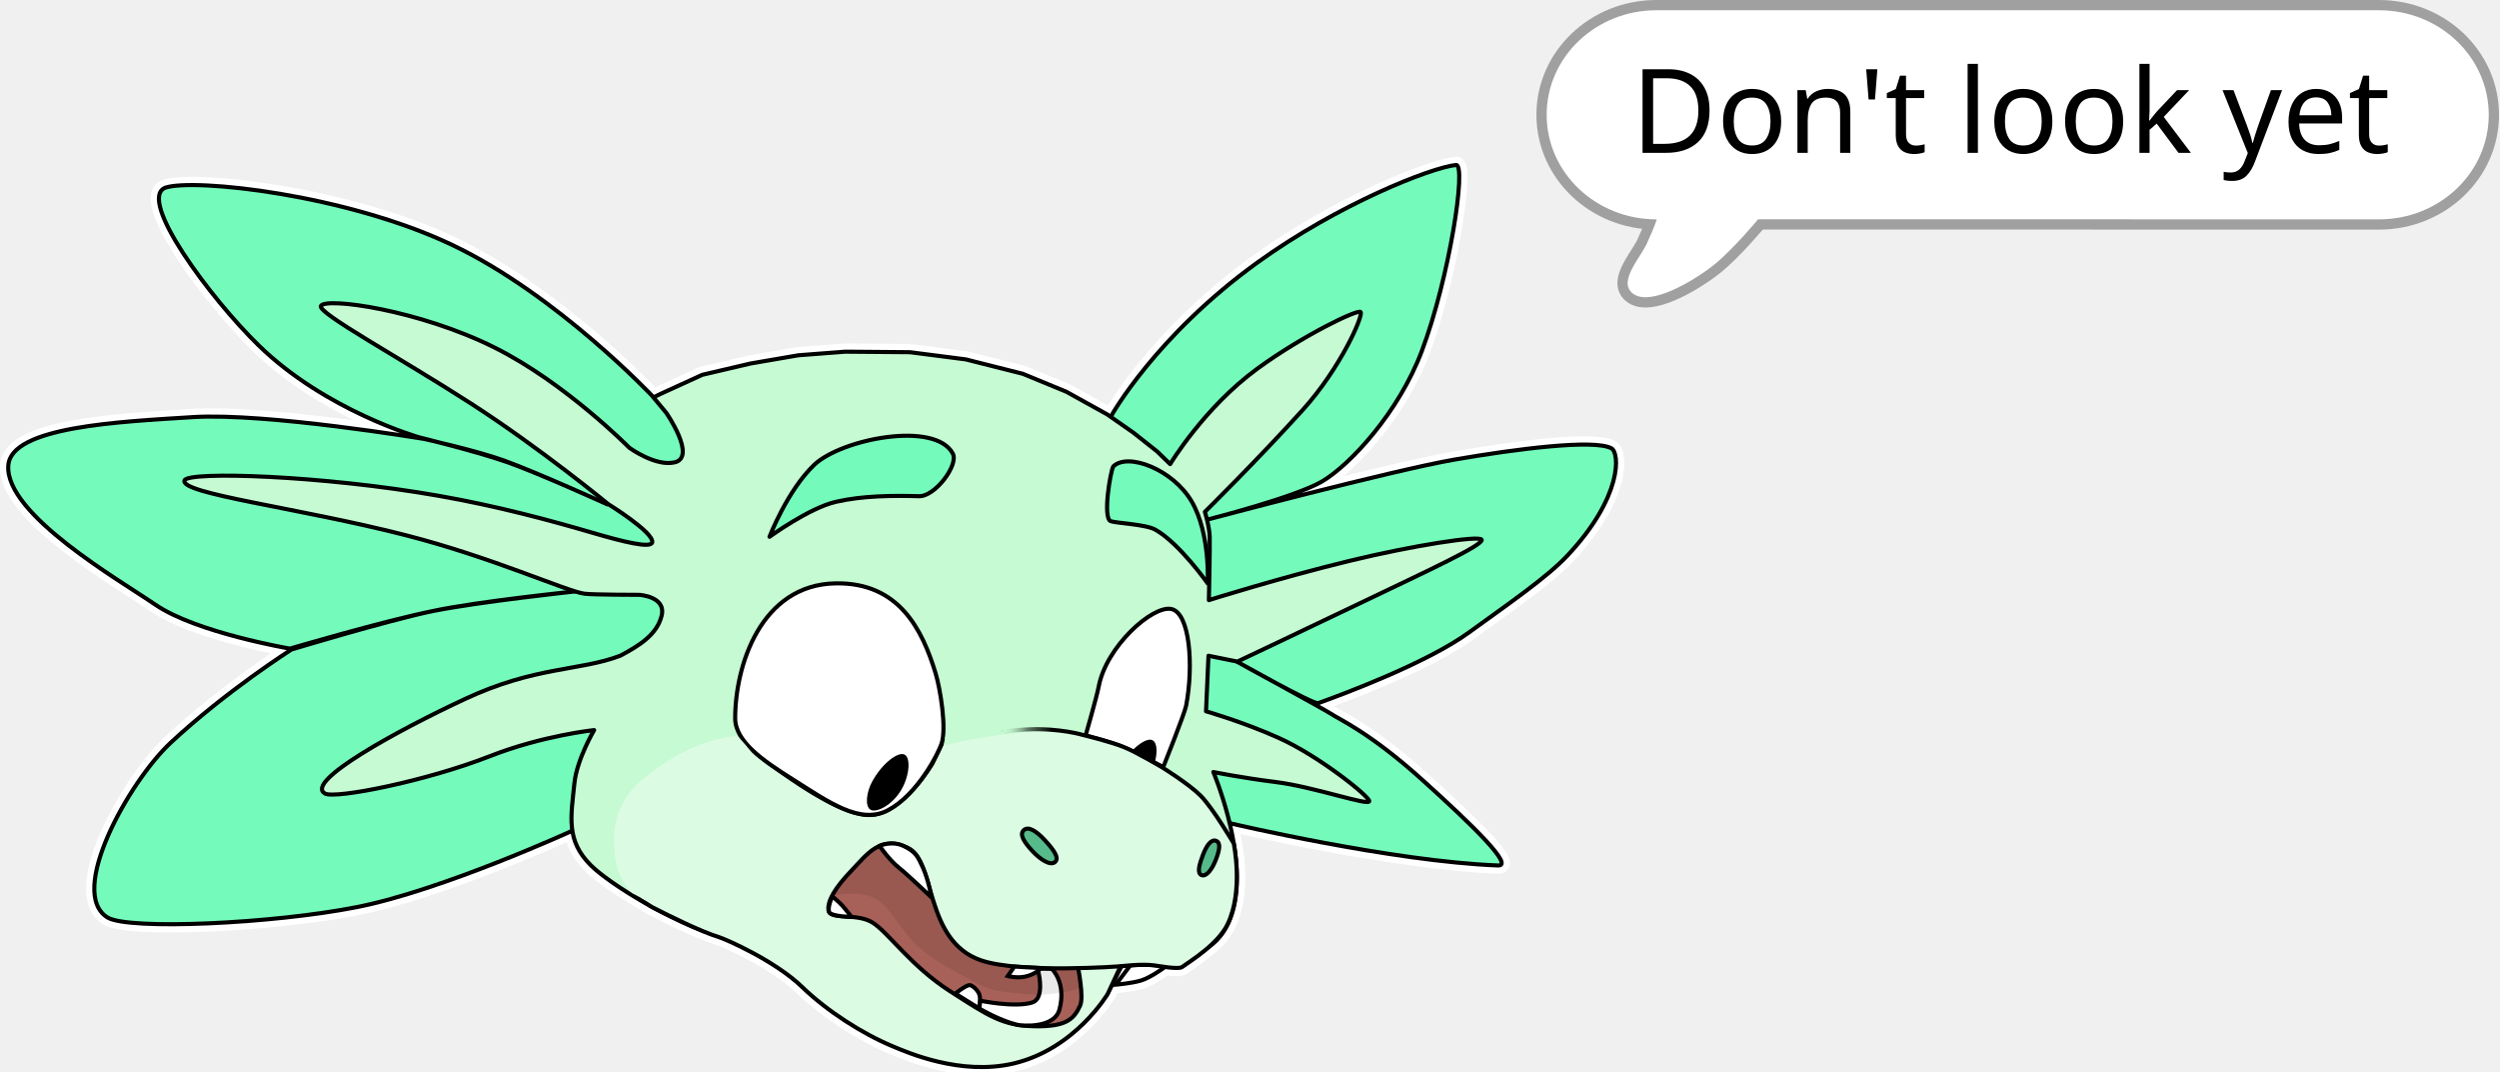
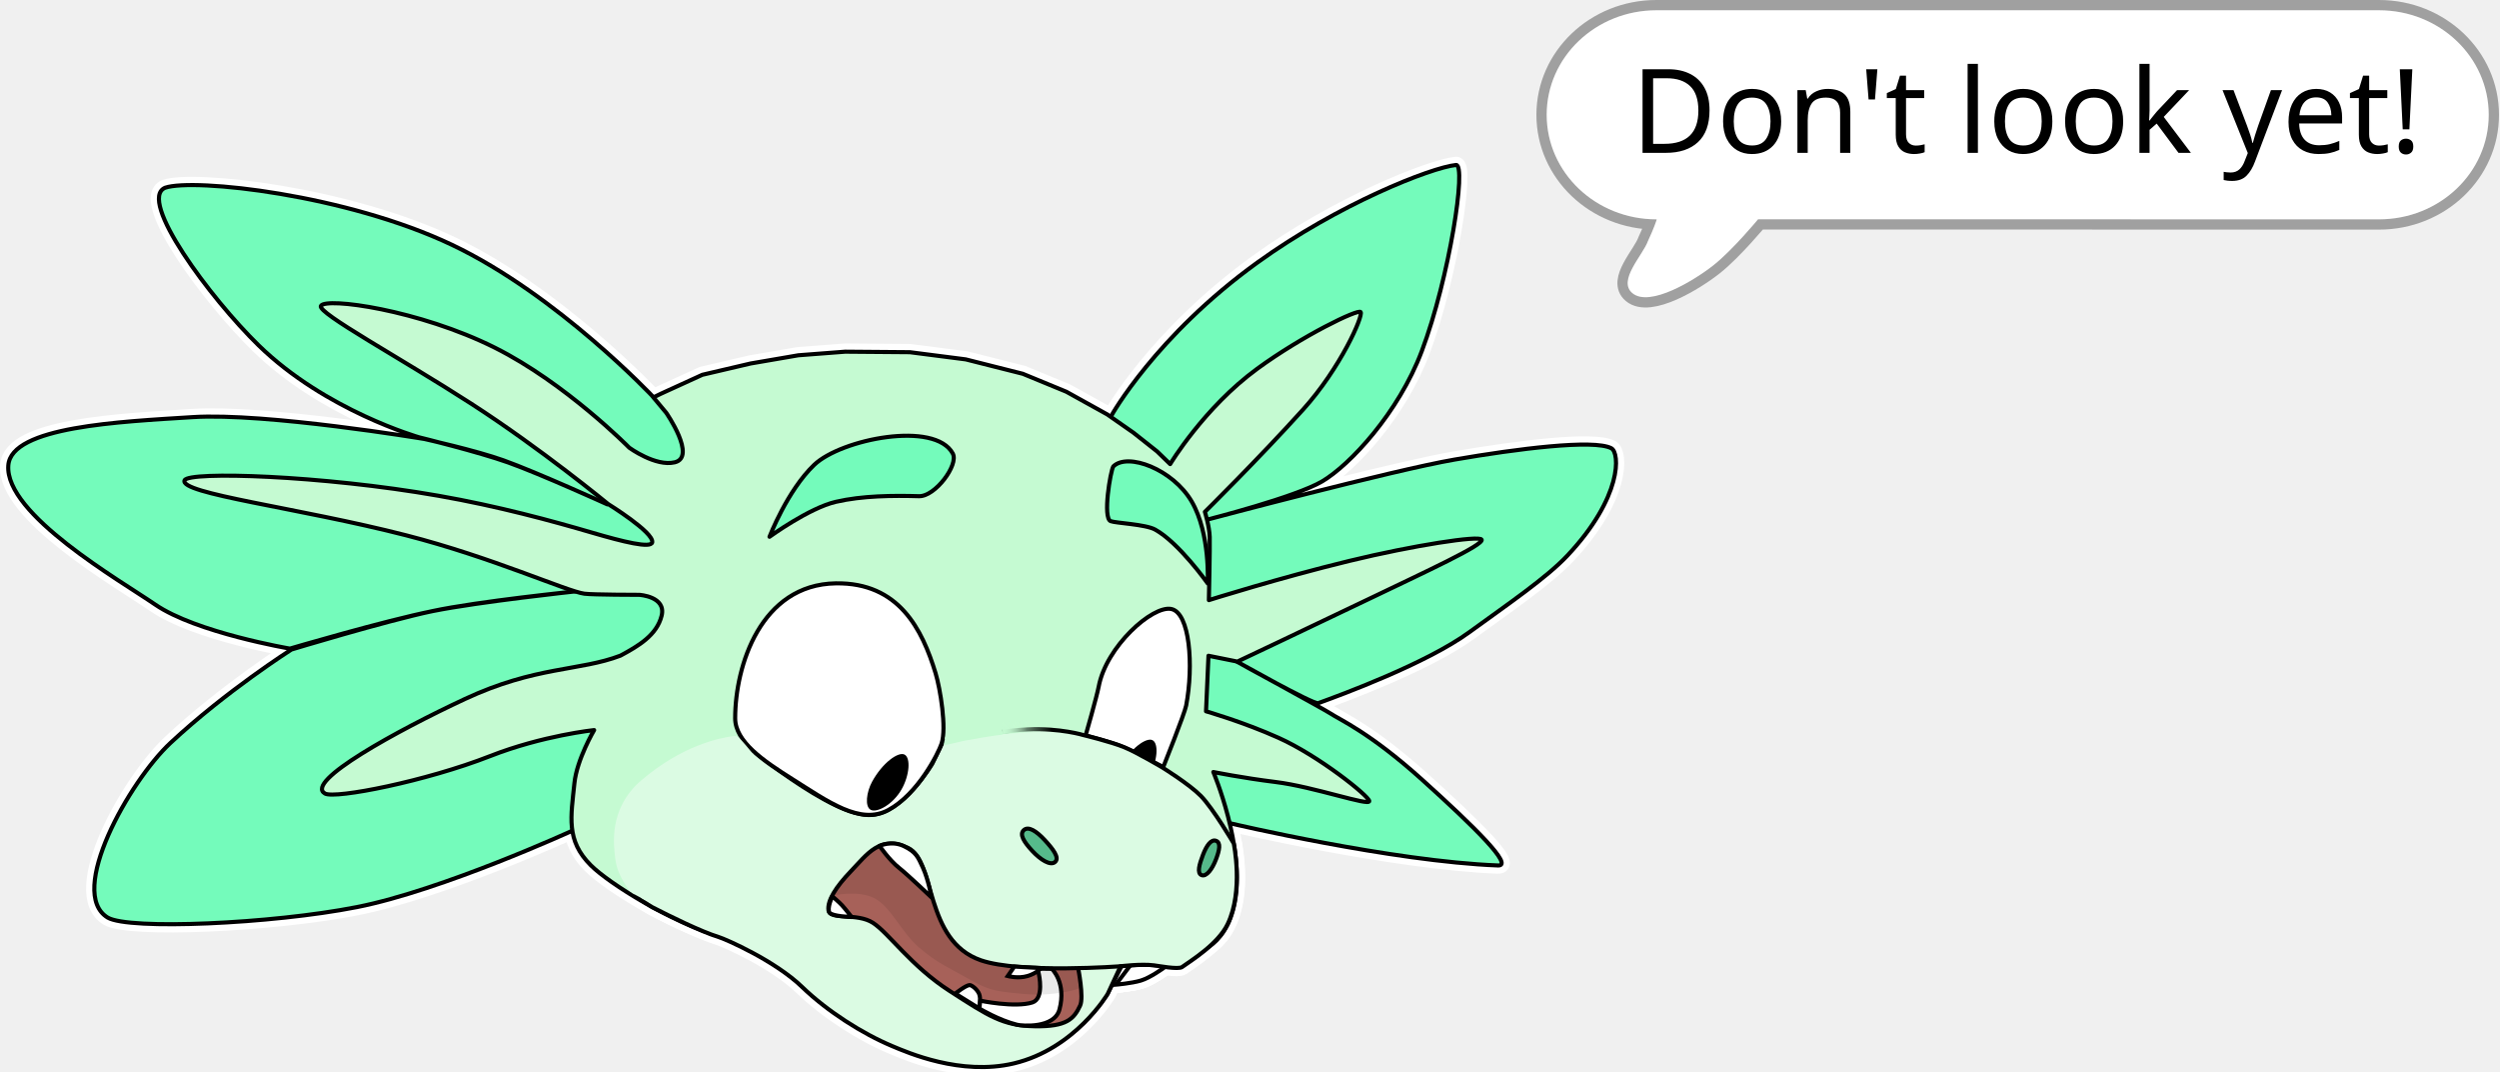
<svg xmlns="http://www.w3.org/2000/svg" version="1.1" width="608.401" height="260.802" viewBox="0,0,608.401,260.802">
  <defs>
    <linearGradient x1="394.943" y1="270.745" x2="407.128" y2="270.827" gradientUnits="userSpaceOnUse" id="color-1">
      <stop offset="0" stop-color="#c5fad2" />
      <stop offset="1" stop-color="#c5fad2" stop-opacity="0" />
    </linearGradient>
    <linearGradient x1="394.839" y1="270.841" x2="401.126" y2="270.924" gradientUnits="userSpaceOnUse" id="color-2">
      <stop offset="0" stop-color="#c5fad2" />
      <stop offset="1" stop-color="#c5fad2" stop-opacity="0" />
    </linearGradient>
  </defs>
  <g transform="translate(-151.0496,-93.90899)">
    <g stroke-miterlimit="10">
      <g fill="#ffffff" stroke="#ffffff" stroke-width="4" stroke-linecap="round" stroke-linejoin="miter">
        <path d="M434.401,329.434c0,0 -3.292,2.419 -5.605,3.105c-2.312,0.686 -6.1,1 -6.1,1l3.505,-4.652zM421.601,195.105c0,0 10.742,-19.371 35.551,-37.295c19.661,-14.205 42.24,-23.114 48.375,-23.75c2.608,-0.27 -1.552,27.338 -8.336,45.31c-5.658,14.989 -17.488,27.7 -24.25,31.687c-4.907,2.893 -18.065,6.65 -24.336,8.347c10.758,-2.832 43.984,-11.481 56.607,-13.659c15.157,-2.615 33.833,-4.991 38.125,-2.75c2.096,1.095 2.713,11.854 -10.678,26.107c-5.1,5.428 -14.55,11.867 -23.905,18.669c-10.449,7.598 -31.04,15.184 -36.779,17.263c-0.539,0.195 -5.329,-2.243 -10.067,-4.777c5.855,3.219 12.301,6.783 13.014,7.261c2.296,1.538 9.592,4.639 22.368,16.151c12.776,11.512 22.391,21.01 18.459,20.861c-25.807,-0.979 -65.125,-10.25 -65.125,-10.25c0,0 -33.332,-34.917 -38.399,-52.234c-4.551,-15.551 9.377,-46.941 9.377,-46.941z" />
        <path d="M434.401,329.434c0,0 -3.292,2.419 -5.605,3.105c-2.312,0.686 -6.1,1 -6.1,1l3.505,-4.652zM338.184,235.565c-3.514,18.916 -47.665,60.449 -47.665,60.449c0,0 -31.777,14.553 -52.6,18.65c-20.823,4.097 -55.488,5.603 -60.65,2.55c-10.006,-6.092 5.294,-33.203 15.298,-42.522c13.584,-12.654 29.429,-22.708 29.429,-22.708c0,0 21.538,-6.53 33.468,-9.17c-12.091,2.533 -33.835,8.945 -33.835,8.945c0,0 -22.82,-3.875 -32.8,-10.725c-8.522,-5.85 -36.651,-21.971 -35.759,-33.865c0.71,-9.468 27.119,-10.622 44.9,-11.75c17.781,-1.128 56.425,5.325 56.425,5.325c0,0 1.435,0.32 3.593,0.836c-2.878,-0.747 -4.873,-1.236 -4.873,-1.236c0,0 -22.762,-6.465 -39.092,-22.377c-11.771,-11.47 -29.599,-35.486 -22.771,-38.369c7.078,-2.382 44.146,1.68 69.85,13.9c25.704,12.22 49.014,37.044 49.014,37.044c0,0 30.966,29.425 28.068,45.022zM299.115,216.744c0,0 -2.143,-0.975 -5.257,-2.354c3.121,1.384 5.257,2.354 5.257,2.354z" />
        <path d="M434.401,329.434c0,0 -3.292,2.419 -5.605,3.105c-2.312,0.686 -6.1,1 -6.1,1l3.505,-4.652zM311.915,189.744l10.125,-4.625l11.75,-2.75l11.625,-2l11.396,-0.875l15.75,0.125l13.606,1.75l13.875,3.5l10.625,4.375l9.959,5.522l6.373,4.45l5.752,4.55l3.186,3.088c0,0 8.253,-13.737 21.201,-23.209c10.957,-8.016 24.542,-14.597 25.17,-13.793c0.692,0.886 -4.908,13.644 -14.035,23.748c-10.986,12.16 -23.882,24.87 -23.882,24.87c0,0 1.092,3.534 1.172,6.107c0.08,2.573 -0.202,15.381 -0.202,15.381c0,0 17.012,-5.37 34.234,-9.554c15.503,-3.766 31.666,-6.257 32.172,-5.165c0.586,1.262 -13.564,7.769 -27.842,14.624c-15.532,7.456 -31.627,15.051 -31.627,15.051l-7.036,-1.419l-0.597,13.516c0,0 9.03,2.586 17.633,6.444c9.851,4.417 21.953,14.119 22.106,15.394c0.163,1.355 -13.46,-3.473 -22.798,-4.627c-8.088,-0.999 -15.162,-2.434 -15.162,-2.434c0,0 7.772,18.284 5.233,31.654c-2.273,11.97 -10.658,12.557 -10.658,12.557c0,0 -6.423,3.008 -8.46,2.826c-3.919,-0.35 -8.472,0.242 -8.472,0.242l-3.352,6.511c0,0 -7.896,13.395 -22.897,16.935c-12.898,3.044 -25.859,-2.667 -29.55,-4.211c-7.259,-3.036 -15.824,-8.477 -21.958,-14.405c-6.633,-6.41 -18.623,-11.629 -20.289,-12.139c-11.808,-3.613 -26.591,-12.739 -31.145,-17.264c-6.115,-6.076 -4.843,-11.829 -4,-20c0.6,-5.812 4.801,-12.912 4.801,-12.912c0,0 -12.537,1.312 -25.36,6.344c-15.502,6.083 -37.719,10.475 -40.168,9.098c-5.107,-2.87 17.505,-15.28 34.073,-23.006c17.205,-8.023 27.956,-6.764 37.855,-10.549c4.381,-2.347 8.845,-4.98 10.025,-9.7c1.18,-4.72 -5.425,-5.1 -5.425,-5.1c0,0 -11.352,-0.006 -13.375,-0.275c-4.286,-0.57 -22.35,-8.816 -43.399,-14.212c-26.165,-6.707 -55.386,-10.152 -53.932,-13.393c0.998,-2.225 33.366,-1.222 61.784,3.766c14.617,2.565 27.518,6.081 37.572,9.026c7.269,2.129 14.259,3.89 14.492,2.283c0.356,-2.448 -10.75,-9.3 -10.75,-9.3c0,0 -16.262,-13.41 -33.309,-24.411c-17.228,-11.117 -37.482,-22.08 -36.609,-23.795c1.107,-2.175 23.979,0.964 42.366,10.17c17.237,8.63 32.716,24.339 32.716,24.339c0,0 6.403,4.671 11.075,3.55c5.379,-1.29 -2.075,-12.05 -2.075,-12.05l-3.125,-3.75z" />
        <path d="M434.401,329.434c0,0 -3.292,2.419 -5.605,3.105c-2.312,0.686 -6.1,1 -6.1,1l3.505,-4.652zM431.928,328.826c-3.17,-0.389 -8.07,0.234 -8.07,0.234l-3.122,6.715c0,0 -7.896,13.395 -22.897,16.935c-12.898,3.044 -25.859,-2.667 -29.55,-4.211c-7.259,-3.036 -15.824,-8.477 -21.958,-14.405c-6.633,-6.41 -18.623,-11.629 -20.289,-12.139c-4.338,-1.327 -11.886,-5.06 -16.233,-7.291l-2.882,-1.809c0,0 -4.269,-5.428 -4.8,-9.9c-0.368,-3.103 -1.762,-11.573 5.9,-18.126c11.948,-10.221 23.6,-10.5 23.6,-10.5c0,0 21.908,18.712 31.719,17.906c7.751,-0.637 14.7,-12.5 14.7,-12.5l2.593,-5.4c0,0 12.753,-2.565 20.636,-2.92c7.883,-0.355 13.6,1.4 13.6,1.4c0,0 6.631,1.604 9.905,2.948c3.095,1.271 9.233,4.908 9.233,4.908c0,0 6.57,4.062 9.386,6.927c3.004,3.056 8.014,11.573 8.014,11.573c0,0 2.428,11.484 -1.479,19.622c-2.354,4.902 -8.97,8.913 -11.098,10.452c-0.909,0.658 -5.809,-0.284 -6.907,-0.418z" />
      </g>
      <path d="M434.401,329.434c0,0 -3.292,2.419 -5.605,3.105c-2.312,0.686 -6.1,1 -6.1,1l3.505,-4.652" fill="#ffffff" stroke="#000000" stroke-width="1" stroke-linecap="round" stroke-linejoin="miter" />
      <path d="M421.601,195.105c0,0 10.742,-19.371 35.551,-37.295c19.661,-14.205 42.24,-23.114 48.375,-23.75c2.608,-0.27 -1.552,27.338 -8.336,45.31c-5.658,14.989 -17.488,27.7 -24.25,31.687c-6.542,3.856 -27.75,9.25 -27.75,9.25c0,0 44.864,-11.947 60.022,-14.562c15.157,-2.615 33.833,-4.991 38.125,-2.75c2.096,1.095 2.713,11.854 -10.678,26.107c-5.1,5.428 -14.55,11.867 -23.905,18.669c-10.449,7.598 -31.04,15.184 -36.779,17.263c-1.098,0.398 -19.846,-10.138 -19.846,-10.138c0,0 21.457,11.727 22.792,12.622c2.296,1.538 9.592,4.639 22.368,16.151c12.776,11.512 22.391,21.01 18.459,20.861c-25.807,-0.979 -65.125,-10.25 -65.125,-10.25c0,0 -33.332,-34.917 -38.399,-52.234c-4.551,-15.551 9.377,-46.941 9.377,-46.941z" fill="#74fbbb" stroke="#000000" stroke-width="1" stroke-linecap="round" stroke-linejoin="miter" />
      <path d="M338.184,235.565c-3.514,18.916 -47.665,60.449 -47.665,60.449c0,0 -31.777,14.553 -52.6,18.65c-20.823,4.097 -55.488,5.603 -60.65,2.55c-10.006,-6.092 5.294,-33.203 15.298,-42.522c13.584,-12.654 29.429,-22.708 29.429,-22.708c0,0 22.503,-6.823 34.247,-9.34c11.255,-2.412 35.061,-4.835 35.061,-4.835c0,0 -23.496,2.529 -34.85,4.802c-11.85,2.372 -34.825,9.148 -34.825,9.148c0,0 -22.82,-3.875 -32.8,-10.725c-8.522,-5.85 -36.651,-21.971 -35.759,-33.865c0.71,-9.468 27.119,-10.622 44.9,-11.75c17.781,-1.128 56.425,5.325 56.425,5.325c0,0 12.527,2.794 19.188,5.177c7.999,2.862 25.532,10.823 25.532,10.823c0,0 -16.318,-7.424 -24.333,-10.282c-7.239,-2.581 -21.667,-6.118 -21.667,-6.118c0,0 -22.762,-6.465 -39.092,-22.377c-11.771,-11.47 -29.599,-35.486 -22.771,-38.369c7.078,-2.382 44.146,1.68 69.85,13.9c25.704,12.22 49.014,37.044 49.014,37.044c0,0 30.966,29.425 28.068,45.022z" fill="#74fbbb" stroke="#000000" stroke-width="1" stroke-linecap="round" stroke-linejoin="miter" />
      <path d="M311.915,189.744l10.125,-4.625l11.75,-2.75l11.625,-2l11.396,-0.875l15.75,0.125l13.606,1.75l13.875,3.5l10.625,4.375l9.959,5.522l6.373,4.45l5.752,4.55l3.186,3.088c0,0 8.253,-13.737 21.201,-23.209c10.957,-8.016 24.542,-14.597 25.17,-13.793c0.692,0.886 -4.908,13.644 -14.035,23.748c-10.986,12.16 -23.882,24.87 -23.882,24.87c0,0 1.092,3.534 1.172,6.107c0.08,2.573 -0.202,15.381 -0.202,15.381c0,0 17.012,-5.37 34.234,-9.554c15.503,-3.766 31.666,-6.257 32.172,-5.165c0.586,1.262 -13.564,7.769 -27.842,14.624c-15.532,7.456 -31.627,15.051 -31.627,15.051l-7.036,-1.419l-0.597,13.516c0,0 9.03,2.586 17.633,6.444c9.851,4.417 21.953,14.119 22.106,15.394c0.163,1.355 -13.46,-3.473 -22.798,-4.627c-8.088,-0.999 -15.162,-2.434 -15.162,-2.434c0,0 7.772,18.284 5.233,31.654c-2.273,11.97 -10.658,12.557 -10.658,12.557c0,0 -6.423,3.008 -8.46,2.826c-3.919,-0.35 -8.472,0.242 -8.472,0.242l-3.352,6.511c0,0 -7.896,13.395 -22.897,16.935c-12.898,3.044 -25.859,-2.667 -29.55,-4.211c-7.259,-3.036 -15.824,-8.477 -21.958,-14.405c-6.633,-6.41 -18.623,-11.629 -20.289,-12.139c-11.808,-3.613 -26.591,-12.739 -31.145,-17.264c-6.115,-6.076 -4.843,-11.829 -4,-20c0.6,-5.812 4.801,-12.912 4.801,-12.912c0,0 -12.537,1.312 -25.36,6.344c-15.502,6.083 -37.719,10.475 -40.168,9.098c-5.107,-2.87 17.505,-15.28 34.073,-23.006c17.205,-8.023 27.956,-6.764 37.855,-10.549c4.381,-2.347 8.845,-4.98 10.025,-9.7c1.18,-4.72 -5.425,-5.1 -5.425,-5.1c0,0 -11.352,-0.006 -13.375,-0.275c-4.286,-0.57 -22.35,-8.816 -43.399,-14.212c-26.165,-6.707 -55.386,-10.152 -53.932,-13.393c0.998,-2.225 33.366,-1.222 61.784,3.766c14.617,2.565 27.518,6.081 37.572,9.026c7.269,2.129 14.259,3.89 14.492,2.283c0.356,-2.448 -10.75,-9.3 -10.75,-9.3c0,0 -16.262,-13.41 -33.309,-24.411c-17.228,-11.117 -37.482,-22.08 -36.609,-23.795c1.107,-2.175 23.979,0.964 42.366,10.17c17.237,8.63 32.716,24.339 32.716,24.339c0,0 6.403,4.671 11.075,3.55c5.379,-1.29 -2.075,-12.05 -2.075,-12.05l-3.125,-3.75z" fill="#c5fad2" stroke="#000000" stroke-width="1" stroke-linecap="round" stroke-linejoin="round" />
      <path d="M439.829,265.611c-0.376,1.979 -5.573,14.966 -5.573,14.966c0,0 -5.47,-2.873 -9.256,-4.638c-2.997,-1.397 -9.646,-3.054 -9.646,-3.054c0,0 2.723,-9.466 3.188,-11.915c1.855,-9.767 13.061,-19.731 17.627,-18.863c4.567,0.867 5.515,13.738 3.66,23.504z" fill="#ffffff" stroke="#000000" stroke-width="1" stroke-linecap="butt" stroke-linejoin="miter" />
      <path d="M430.901,282.538c-2.108,3.677 -5.972,5.739 -7.489,4.952c-1.517,-0.787 -1.012,-4.376 0.308,-6.803c2.523,-4.64 6.41,-7.427 7.927,-6.64c1.517,0.787 1.236,5.034 -0.745,8.491z" fill="#000000" stroke="#000000" stroke-width="0" stroke-linecap="butt" stroke-linejoin="miter" />
      <path d="M431.928,328.826c-3.17,-0.389 -8.07,0.234 -8.07,0.234l-3.122,6.715c0,0 -7.896,13.395 -22.897,16.935c-12.898,3.044 -25.859,-2.667 -29.55,-4.211c-7.259,-3.036 -15.824,-8.477 -21.958,-14.405c-6.633,-6.41 -18.623,-11.629 -20.289,-12.139c-4.338,-1.327 -11.886,-5.06 -16.233,-7.291l-2.882,-1.809c0,0 -4.269,-5.428 -4.8,-9.9c-0.368,-3.103 -1.762,-11.573 5.9,-18.126c11.948,-10.221 23.6,-10.5 23.6,-10.5c0,0 21.908,18.712 31.719,17.906c7.751,-0.637 14.7,-12.5 14.7,-12.5l2.593,-5.4c0,0 12.753,-2.565 20.636,-2.92c7.883,-0.355 13.6,1.4 13.6,1.4c0,0 6.631,1.604 9.905,2.948c3.095,1.271 9.233,4.908 9.233,4.908c0,0 6.57,4.062 9.386,6.927c3.004,3.056 8.014,11.573 8.014,11.573c0,0 2.428,11.484 -1.479,19.622c-2.354,4.902 -8.97,8.913 -11.098,10.452c-0.909,0.658 -5.809,-0.284 -6.907,-0.418z" fill="#dbfbe3" stroke="#000000" stroke-width="1" stroke-linecap="butt" stroke-linejoin="miter" />
      <path d="M338.393,224.539c0,0 4.307,-11.221 10.875,-17.5c6.568,-6.279 29.412,-10.826 33.75,-2.75c1.477,2.75 -4.339,10.526 -8.25,10.375c-6.313,-0.172 -13.766,-0.131 -20.25,1.375c-6.484,1.506 -16.125,8.5 -16.125,8.5z" fill="#74fbbb" stroke="#000000" stroke-width="1" stroke-linecap="round" stroke-linejoin="round" />
      <path d="M432.276,222.789c-2.341,-1.298 -9.652,-1.574 -10.841,-2.058c-1.955,-0.797 -0.043,-12.197 0.659,-13.312c3.512,-3.45 14.482,0.69 19.075,8.531c4.592,7.84 3.905,19.937 3.905,19.937c0,0 -6.977,-9.871 -12.799,-13.099z" fill="#74fbbb" stroke="#000000" stroke-width="1" stroke-linecap="round" stroke-linejoin="round" />
      <path d="M413.538,329.515c0,0 1.408,7.114 0.489,9.089c-1.513,3.249 -3.253,5.191 -11.056,5.056c-7.803,-0.135 -11.208,-2.472 -20.667,-8.556c-9.459,-6.083 -14.836,-14.087 -18.722,-16.611c-3.886,-2.524 -10.5,-0.601 -10.833,-3.056c-0.314,-2.316 1.737,-5.638 5.556,-9.611c3.819,-3.973 7.046,-8.838 13.833,-5.556c6.788,3.282 3.864,22.543 17.707,27.333c9.528,3.297 34.267,1.444 34.267,1.444" fill="#a76159" stroke="#000000" stroke-width="1" stroke-linecap="round" stroke-linejoin="round" />
      <path d="M383.623,335.708c0,0 2.477,-1.981 3.458,-2.069c0.49,-0.044 1.856,0.987 2.347,2.153c0.491,1.165 0.042,3.514 0.042,3.514l0.139,-1.887c0,0 8.536,1.794 12.778,0.444c2.945,-0.937 1.583,-6.889 1.583,-6.889l-0.319,-1.333l3.486,0.056c0,0 3.59,3.339 1.847,9.875c-1.255,4.706 -9.201,3.998 -10.319,3.722c-4.363,-1.075 -9.028,-3.861 -9.028,-3.861z" fill="#ffffff" stroke="#000000" stroke-width="1" stroke-linecap="round" stroke-linejoin="miter" />
      <path d="M356.523,307.855c1.111,-1.354 3.926,-4.245 3.926,-4.245c0,0 1.501,-1.527 2.354,-2.238c0.628,-0.523 2.299,-1.639 2.299,-1.639l4.653,5.151l7.699,7.09c0,0 1.044,2.1 1.565,3.482c0.505,1.341 1.678,3.733 1.678,3.733c0,0 0.645,1.61 1.796,3.049c1.232,1.54 3.345,3.272 4.519,4.077c2.308,1.582 7.532,2.457 7.532,2.457c0,0 7.178,0.589 10.32,0.705c2.777,0.103 8.679,0.015 8.679,0.015l0.756,4.557c0,0 -0.377,0.734 -4.855,1.425c-4.478,0.691 -7.613,0.552 -11.983,0.055c-4.369,-0.497 -5.912,-0.735 -10.857,-3.545c-4.851,-2.757 -7.446,-3.745 -11.716,-7.433c-0.083,-0.071 0.055,0.078 -0.029,0.005c-4.427,-3.831 -6.854,-9.881 -10.857,-12.02c-4.003,-2.138 -10.358,-0.665 -10.358,-0.665c0,0 1.857,-2.775 2.877,-4.017z" fill-opacity="0.086" fill="#000000" stroke="#000000" stroke-width="0" stroke-linecap="round" stroke-linejoin="miter" />
      <path d="M404.496,329.501c0,0 -0.988,1.252 -3.3,1.938c-2.312,0.686 -4.8,0 -4.8,0l1.6,-2.303z" fill="#ffffff" stroke="#000000" stroke-width="1" stroke-linecap="round" stroke-linejoin="miter" />
      <path d="M405.383,298.332c2.025,2.189 3.663,4.3 2.548,5.332c-1.115,1.031 -3.56,-0.507 -5.586,-2.697c-2.025,-2.189 -3.163,-4 -2.048,-5.032c1.115,-1.031 3.06,0.207 5.086,2.397z" fill="#56ba8b" stroke="#000000" stroke-width="1" stroke-linecap="butt" stroke-linejoin="miter" />
      <path d="M447.112,298.534c1.182,0.453 0.862,2.208 -0.029,4.53c-0.89,2.322 -2.308,4.27 -3.49,3.817c-1.182,-0.453 -0.568,-2.595 0.323,-4.917c0.89,-2.322 2.013,-3.883 3.196,-3.43z" fill="#56ba8b" stroke="#000000" stroke-width="1" stroke-linecap="butt" stroke-linejoin="miter" />
      <path d="M378.824,257.748c1.139,3.741 2.718,13.357 1.461,17.119c-0.802,2.399 -5.759,12.288 -12.961,16.173c-6.874,3.708 -14.677,-2.045 -23.463,-7.583c-6.941,-4.375 -13.829,-9.038 -13.829,-14.751c0,-12.795 6.249,-32.544 24.5,-32.833c15.372,-0.244 21.042,11.205 24.292,21.875z" fill="#ffffff" stroke="#000000" stroke-width="1" stroke-linecap="butt" stroke-linejoin="miter" />
      <path d="M309.752,312.485c-0.19,-0.227 -4.386,-2.393 -4.454,-2.496c-1.303,-1.971 -2.856,-4.243 -3.196,-7.108c-0.368,-3.103 -1.762,-11.573 5.9,-18.126c9.68,-8.281 18.688,-10.126 21.973,-10.494c0.217,-0.024 3.334,3.795 3.462,3.89" fill="none" stroke="#dbfbe3" stroke-width="2.5" stroke-linecap="round" stroke-linejoin="miter" />
      <path d="M330.133,274.488l-11.9,4.3" fill="none" stroke="#dbfbe3" stroke-width="2" stroke-linecap="round" stroke-linejoin="miter" />
      <path d="M380.996,274.173c0,0 0.175,0.035 0.58,-0.049c0.585,-0.121 2.404,-0.545 3.828,-0.879c6.658,-1.272 9.699,-1.563 9.699,-1.563" fill="none" stroke="#c5fad2" stroke-width="2" stroke-linecap="butt" stroke-linejoin="miter" />
      <path d="M395.205,272.484l-0.048,-2.816l11.709,-0.581l0.048,2.816z" fill="url(#color-1)" stroke="#c5fad2" stroke-width="0" stroke-linecap="butt" stroke-linejoin="miter" />
      <path d="M395.053,272.581l-0.153,-2.816l6.011,-0.581l0.153,2.816z" fill="url(#color-2)" stroke="#c5fad2" stroke-width="0" stroke-linecap="butt" stroke-linejoin="miter" />
      <path d="M370.526,286.038c-2.108,3.677 -5.972,5.739 -7.489,4.952c-1.517,-0.787 -1.012,-4.376 0.308,-6.803c2.523,-4.64 6.41,-7.427 7.927,-6.64c1.517,0.787 1.236,5.034 -0.745,8.491z" fill="#000000" stroke="#000000" stroke-width="0" stroke-linecap="butt" stroke-linejoin="miter" />
      <path d="M365.172,299.765c0,0 2.977,-1.387 5.946,0.064c2.969,1.45 3.39,2.555 4.625,5.248c1.336,2.915 2.096,7.23 2.096,7.23c0,0 -5.996,-5.699 -7.875,-7.167c-2.361,-1.844 -4.792,-5.375 -4.792,-5.375z" fill="#ffffff" stroke="#000000" stroke-width="1" stroke-linecap="round" stroke-linejoin="round" />
      <path d="M353.673,312.029c0,0 1.581,1.343 2.319,2.133c0.825,0.883 2.398,2.915 2.398,2.915c0,0 -4.731,-0.144 -5.379,-1.069c-0.707,-1.01 0.663,-3.979 0.663,-3.979z" fill="#ffffff" stroke="#000000" stroke-width="1" stroke-linecap="round" stroke-linejoin="round" />
      <path d="M579.075,147.262c0,0 -6.107,7.388 -10.77,11.109c-4.663,3.721 -15.628,10.404 -19.843,6.869c-3.67,-3.078 2.59,-9.232 3.816,-12.72c1.413,-2.982 2.12,-5.173 2.12,-5.173l-0.085,-0.058c-14.753,0 -26.712,-11.39 -26.712,-25.44v0c0,-14.05 11.959,-25.44 26.712,-25.44h175.925c14.753,0 26.712,11.39 26.712,25.44v0c0,14.05 -11.959,25.44 -26.712,25.44z" fill="#ffffff" stroke-opacity="0.333" stroke="#000000" stroke-width="5" stroke-linecap="round" stroke-linejoin="miter" />
      <path d="M579.075,147.262c0,0 -6.107,7.388 -10.77,11.109c-4.663,3.721 -15.628,10.404 -19.843,6.869c-3.67,-3.078 2.59,-9.232 3.816,-12.72c1.413,-2.982 2.12,-5.173 2.12,-5.173l-0.085,-0.058c-14.753,0 -26.712,-11.39 -26.712,-25.44v0c0,-14.05 11.959,-25.44 26.712,-25.44h175.925c14.753,0 26.712,11.39 26.712,25.44v0c0,14.05 -11.959,25.44 -26.712,25.44z" fill="#ffffff" stroke="#000000" stroke-width="0" stroke-linecap="round" stroke-linejoin="miter" />
      <text transform="translate(548.1824,131.1075) scale(0.71235,0.71235)" font-size="40" xml:space="preserve" fill="#000000" stroke="none" stroke-width="1" stroke-linecap="butt" stroke-linejoin="miter" font-family="Sans Serif" font-weight="normal" text-anchor="start">
-         <tspan x="0" dy="0">Don't look yet</tspan>
+         <tspan x="0" dy="0">Don't look yet!</tspan>
      </text>
    </g>
  </g>
</svg>
